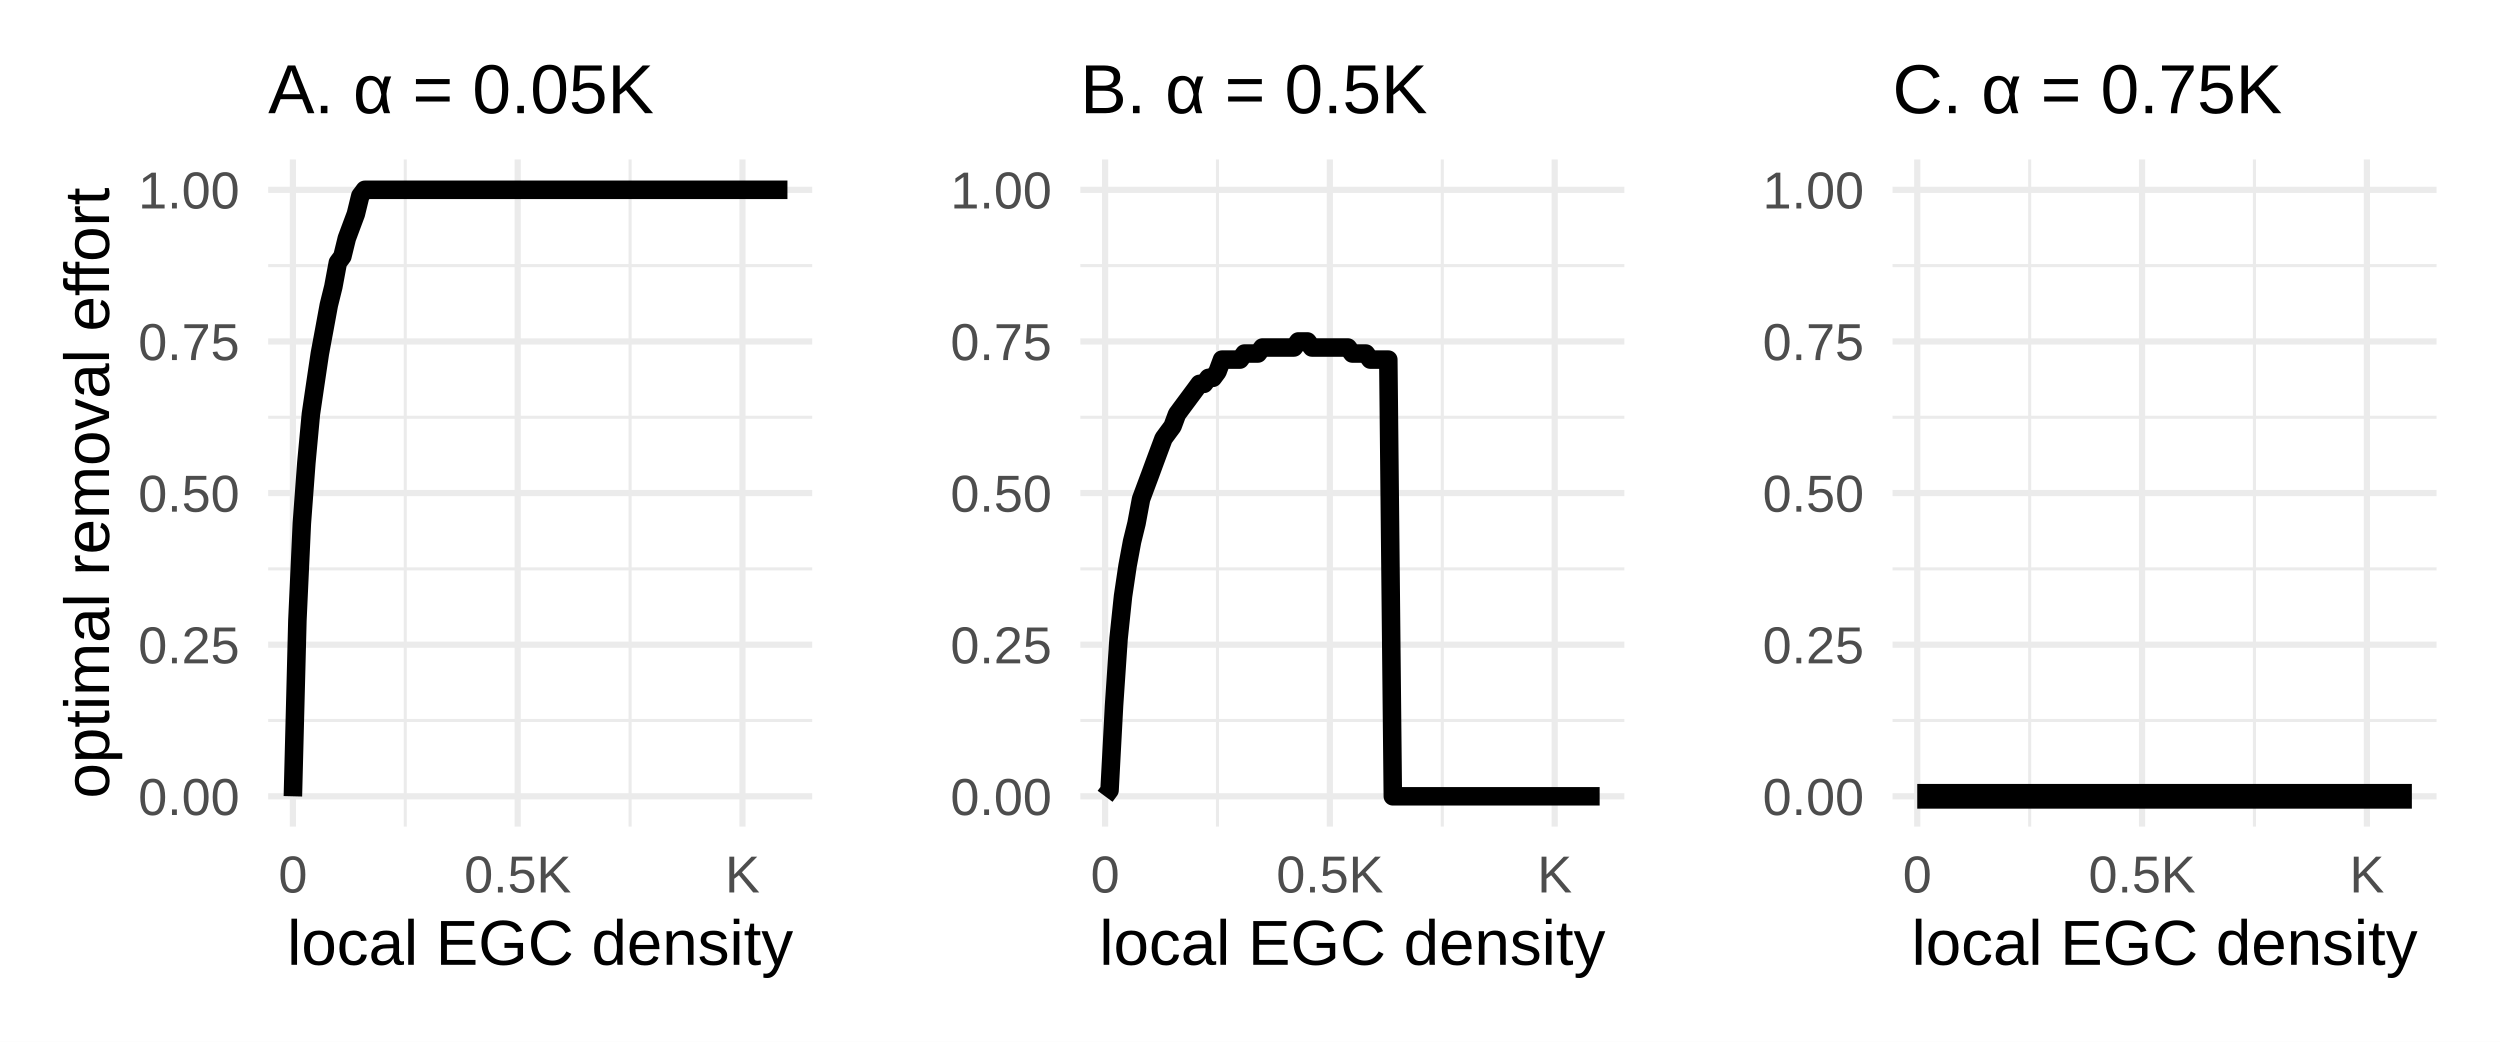
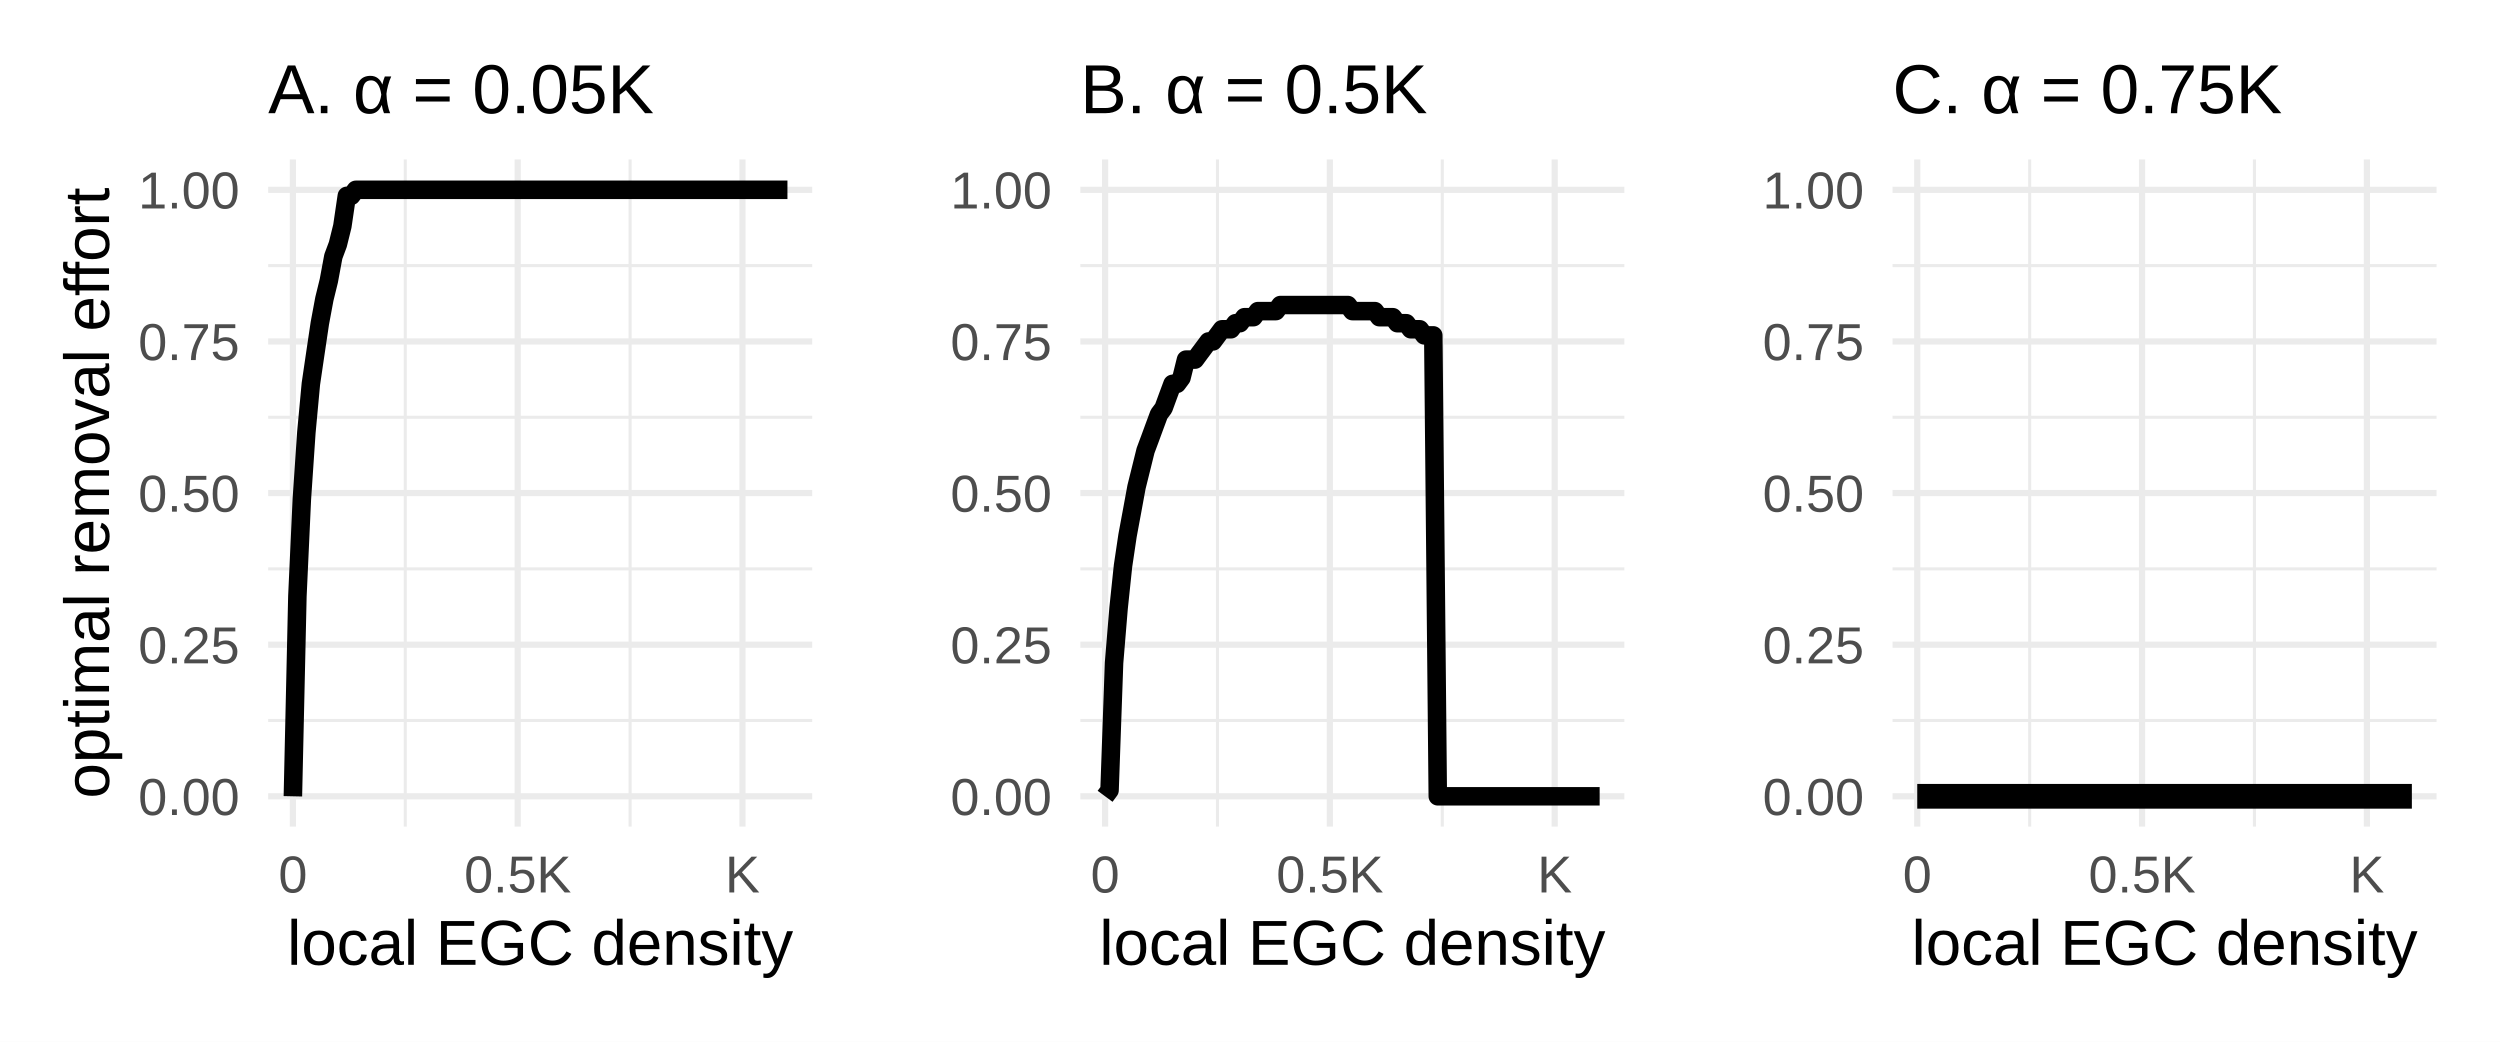
<svg xmlns="http://www.w3.org/2000/svg" class="svglite" width="432.00pt" height="180.00pt" viewBox="0 0 432.00 180.00">
  <defs>
    <style type="text/css">
    .svglite line, .svglite polyline, .svglite polygon, .svglite path, .svglite rect, .svglite circle {
      fill: none;
      stroke: #000000;
      stroke-linecap: round;
      stroke-linejoin: round;
      stroke-miterlimit: 10.00;
    }
    .svglite text {
      white-space: pre;
    }
  </style>
  </defs>
  <rect width="100%" height="100%" style="stroke: none; fill: none;" />
  <defs>
    <clipPath id="cpMC4wMHw0MzIuMDB8MC4wMHwxODAuMDA=">
      <rect x="0.00" y="0.00" width="432.00" height="180.00" />
    </clipPath>
  </defs>
  <g clip-path="url(#cpMC4wMHw0MzIuMDB8MC4wMHwxODAuMDA=)">
    <rect x="0" y="0" width="432.00" height="180.00" style="stroke-width: 1.07; stroke: #FFFFFF; fill: #FFFFFF;" />
  </g>
  <defs>
    <clipPath id="cpNDYuMzR8NDIxLjA0fDI3LjU2fDE0Mi44NA==">
      <rect x="46.34" y="27.56" width="374.71" height="115.29" />
    </clipPath>
  </defs>
  <g clip-path="url(#cpNDYuMzR8NDIxLjA0fDI3LjU2fDE0Mi44NA==)">
</g>
  <g clip-path="url(#cpMC4wMHw0MzIuMDB8MC4wMHwxODAuMDA=)">
</g>
  <defs>
    <clipPath id="cpNS40OHwxNDUuODN8NS40OHwxNzQuNTI=">
      <rect x="5.48" y="5.48" width="140.35" height="169.04" />
    </clipPath>
  </defs>
  <g clip-path="url(#cpNS40OHwxNDUuODN8NS40OHwxNzQuNTI=)">
</g>
  <g clip-path="url(#cpMC4wMHw0MzIuMDB8MC4wMHwxODAuMDA=)">
</g>
  <defs>
    <clipPath id="cpNDYuMzR8MTQwLjM1fDI3LjU2fDE0Mi44NA==">
      <rect x="46.34" y="27.56" width="94.01" height="115.29" />
    </clipPath>
  </defs>
  <g clip-path="url(#cpNDYuMzR8MTQwLjM1fDI3LjU2fDE0Mi44NA==)">
    <polyline points="46.34,124.50 140.35,124.50 " style="stroke-width: 0.53; stroke: #EBEBEB; stroke-linecap: butt;" />
    <polyline points="46.34,98.30 140.35,98.30 " style="stroke-width: 0.53; stroke: #EBEBEB; stroke-linecap: butt;" />
    <polyline points="46.34,72.10 140.35,72.10 " style="stroke-width: 0.53; stroke: #EBEBEB; stroke-linecap: butt;" />
    <polyline points="46.34,45.90 140.35,45.90 " style="stroke-width: 0.53; stroke: #EBEBEB; stroke-linecap: butt;" />
    <polyline points="70.03,142.84 70.03,27.56 " style="stroke-width: 0.53; stroke: #EBEBEB; stroke-linecap: butt;" />
    <polyline points="108.88,142.84 108.88,27.56 " style="stroke-width: 0.53; stroke: #EBEBEB; stroke-linecap: butt;" />
    <polyline points="46.34,137.60 140.35,137.60 " style="stroke-width: 1.07; stroke: #EBEBEB; stroke-linecap: butt;" />
    <polyline points="46.34,111.40 140.35,111.40 " style="stroke-width: 1.07; stroke: #EBEBEB; stroke-linecap: butt;" />
    <polyline points="46.34,85.20 140.35,85.20 " style="stroke-width: 1.07; stroke: #EBEBEB; stroke-linecap: butt;" />
    <polyline points="46.34,59.00 140.35,59.00 " style="stroke-width: 1.07; stroke: #EBEBEB; stroke-linecap: butt;" />
    <polyline points="46.34,32.80 140.35,32.80 " style="stroke-width: 1.07; stroke: #EBEBEB; stroke-linecap: butt;" />
    <polyline points="50.61,142.84 50.61,27.56 " style="stroke-width: 1.07; stroke: #EBEBEB; stroke-linecap: butt;" />
    <polyline points="89.46,142.84 89.46,27.56 " style="stroke-width: 1.07; stroke: #EBEBEB; stroke-linecap: butt;" />
    <polyline points="128.30,142.84 128.30,27.56 " style="stroke-width: 1.07; stroke: #EBEBEB; stroke-linecap: butt;" />
-     <polyline points="50.61,137.60 51.39,107.21 52.16,90.44 52.94,79.96 53.72,71.57 54.49,66.33 55.27,61.09 56.05,56.90 56.82,52.71 57.60,49.56 58.38,45.37 59.16,44.32 59.93,41.18 60.71,39.08 61.49,36.99 62.26,33.84 63.04,32.80 63.82,32.80 64.59,32.80 65.37,32.80 66.15,32.80 66.92,32.80 67.70,32.80 68.48,32.80 69.26,32.80 70.03,32.80 70.81,32.80 71.59,32.80 72.36,32.80 73.14,32.80 73.92,32.80 74.69,32.80 75.47,32.80 76.25,32.80 77.03,32.80 77.80,32.80 78.58,32.80 79.36,32.80 80.13,32.80 80.91,32.80 81.69,32.80 82.46,32.80 83.24,32.80 84.02,32.80 84.79,32.80 85.57,32.80 86.35,32.80 87.13,32.80 87.90,32.80 88.68,32.80 89.46,32.80 90.23,32.80 91.01,32.80 91.79,32.80 92.56,32.80 93.34,32.80 94.12,32.80 94.90,32.80 95.67,32.80 96.45,32.80 97.23,32.80 98.00,32.80 98.78,32.80 99.56,32.80 100.33,32.80 101.11,32.80 101.89,32.80 102.66,32.80 103.44,32.80 104.22,32.80 105.00,32.80 105.77,32.80 106.55,32.80 107.33,32.80 108.10,32.80 108.88,32.80 109.66,32.80 110.43,32.80 111.21,32.80 111.99,32.80 112.77,32.80 113.54,32.80 114.32,32.80 115.10,32.80 115.87,32.80 116.65,32.80 117.43,32.80 118.20,32.80 118.98,32.80 119.76,32.80 120.53,32.80 121.31,32.80 122.09,32.80 122.87,32.80 123.64,32.80 124.42,32.80 125.20,32.80 125.97,32.80 126.75,32.80 127.53,32.80 128.30,32.80 129.08,32.80 129.86,32.80 130.64,32.80 131.41,32.80 132.19,32.80 132.97,32.80 133.74,32.80 134.52,32.80 135.30,32.80 136.07,32.80 " style="stroke-width: 3.20; stroke-linecap: butt;" />
+     <polyline points="50.61,137.60 51.39,103.02 52.16,86.25 52.94,74.72 53.72,66.33 54.49,61.09 55.27,55.85 56.05,51.66 56.82,48.52 57.60,44.32 58.38,42.23 59.16,39.08 59.93,33.84 60.71,33.84 61.49,32.80 62.26,32.80 63.04,32.80 63.82,32.80 64.59,32.80 65.37,32.80 66.15,32.80 66.92,32.80 67.70,32.80 68.48,32.80 69.26,32.80 70.03,32.80 70.81,32.80 71.59,32.80 72.36,32.80 73.14,32.80 73.92,32.80 74.69,32.80 75.47,32.80 76.25,32.80 77.03,32.80 77.80,32.80 78.58,32.80 79.36,32.80 80.13,32.80 80.91,32.80 81.69,32.80 82.46,32.80 83.24,32.80 84.02,32.80 84.79,32.80 85.57,32.80 86.35,32.80 87.13,32.80 87.90,32.80 88.68,32.80 89.46,32.80 90.23,32.80 91.01,32.80 91.79,32.80 92.56,32.80 93.34,32.80 94.12,32.80 94.90,32.80 95.67,32.80 96.45,32.80 97.23,32.80 98.00,32.80 98.78,32.80 99.56,32.80 100.33,32.80 101.11,32.80 101.89,32.80 102.66,32.80 103.44,32.80 104.22,32.80 105.00,32.80 105.77,32.80 106.55,32.80 107.33,32.80 108.10,32.80 108.88,32.80 109.66,32.80 110.43,32.80 111.21,32.80 111.99,32.80 112.77,32.80 113.54,32.80 114.32,32.80 115.10,32.80 115.87,32.80 116.65,32.80 117.43,32.80 118.20,32.80 118.98,32.80 119.76,32.80 120.53,32.80 121.31,32.80 122.09,32.80 122.87,32.80 123.64,32.80 124.42,32.80 125.20,32.80 125.97,32.80 126.75,32.80 127.53,32.80 128.30,32.80 129.08,32.80 129.86,32.80 130.64,32.80 131.41,32.80 132.19,32.80 132.97,32.80 133.74,32.80 134.52,32.80 135.30,32.80 136.07,32.80 " style="stroke-width: 3.20; stroke-linecap: butt;" />
  </g>
  <g clip-path="url(#cpMC4wMHw0MzIuMDB8MC4wMHwxODAuMDA=)">
    <text x="41.40" y="140.83" text-anchor="end" style="font-size: 9.00px;fill: #4D4D4D; font-family: &quot;Arial&quot;;" textLength="17.51px" lengthAdjust="spacingAndGlyphs">0.00</text>
    <text x="41.40" y="114.62" text-anchor="end" style="font-size: 9.00px;fill: #4D4D4D; font-family: &quot;Arial&quot;;" textLength="17.51px" lengthAdjust="spacingAndGlyphs">0.25</text>
    <text x="41.40" y="88.42" text-anchor="end" style="font-size: 9.00px;fill: #4D4D4D; font-family: &quot;Arial&quot;;" textLength="17.51px" lengthAdjust="spacingAndGlyphs">0.50</text>
    <text x="41.40" y="62.22" text-anchor="end" style="font-size: 9.00px;fill: #4D4D4D; font-family: &quot;Arial&quot;;" textLength="17.51px" lengthAdjust="spacingAndGlyphs">0.75</text>
    <text x="41.40" y="36.02" text-anchor="end" style="font-size: 9.00px;fill: #4D4D4D; font-family: &quot;Arial&quot;;" textLength="17.51px" lengthAdjust="spacingAndGlyphs">1.00</text>
    <text x="50.61" y="154.22" text-anchor="middle" style="font-size: 9.00px;fill: #4D4D4D; font-family: &quot;Arial&quot;;" textLength="5.00px" lengthAdjust="spacingAndGlyphs">0</text>
    <text x="89.46" y="154.22" text-anchor="middle" style="font-size: 9.00px;fill: #4D4D4D; font-family: &quot;Arial&quot;;" textLength="18.51px" lengthAdjust="spacingAndGlyphs">0.5K</text>
    <text x="128.30" y="154.22" text-anchor="middle" style="font-size: 9.00px;fill: #4D4D4D; font-family: &quot;Arial&quot;;" textLength="6.00px" lengthAdjust="spacingAndGlyphs">K</text>
    <text x="93.34" y="166.72" text-anchor="middle" style="font-size: 11.00px; font-family: &quot;Arial&quot;;" textLength="87.44px" lengthAdjust="spacingAndGlyphs">local EGC density</text>
    <text transform="translate(18.84,85.20) rotate(-90)" text-anchor="middle" style="font-size: 11.00px; font-family: &quot;Arial&quot;;" textLength="105.60px" lengthAdjust="spacingAndGlyphs">optimal removal effort</text>
    <text x="46.34" y="19.56" style="font-size: 12.00px; font-family: &quot;Arial&quot;;" textLength="66.66px" lengthAdjust="spacingAndGlyphs">A. α = 0.05K</text>
  </g>
  <defs>
    <clipPath id="cpMTQ1LjgzfDI4Ni4xN3w1LjQ4fDE3NC41Mg==">
      <rect x="145.83" y="5.48" width="140.35" height="169.04" />
    </clipPath>
  </defs>
  <g clip-path="url(#cpMTQ1LjgzfDI4Ni4xN3w1LjQ4fDE3NC41Mg==)">
</g>
  <g clip-path="url(#cpMC4wMHw0MzIuMDB8MC4wMHwxODAuMDA=)">
</g>
  <defs>
    <clipPath id="cpMTg2LjY4fDI4MC42OXwyNy41NnwxNDIuODQ=">
      <rect x="186.68" y="27.56" width="94.01" height="115.29" />
    </clipPath>
  </defs>
  <g clip-path="url(#cpMTg2LjY4fDI4MC42OXwyNy41NnwxNDIuODQ=)">
    <polyline points="186.68,124.50 280.69,124.50 " style="stroke-width: 0.53; stroke: #EBEBEB; stroke-linecap: butt;" />
    <polyline points="186.68,98.30 280.69,98.30 " style="stroke-width: 0.53; stroke: #EBEBEB; stroke-linecap: butt;" />
    <polyline points="186.68,72.10 280.69,72.10 " style="stroke-width: 0.53; stroke: #EBEBEB; stroke-linecap: butt;" />
    <polyline points="186.68,45.90 280.69,45.90 " style="stroke-width: 0.53; stroke: #EBEBEB; stroke-linecap: butt;" />
    <polyline points="210.38,142.84 210.38,27.56 " style="stroke-width: 0.53; stroke: #EBEBEB; stroke-linecap: butt;" />
    <polyline points="249.23,142.84 249.23,27.56 " style="stroke-width: 0.53; stroke: #EBEBEB; stroke-linecap: butt;" />
    <polyline points="186.68,137.60 280.69,137.60 " style="stroke-width: 1.07; stroke: #EBEBEB; stroke-linecap: butt;" />
    <polyline points="186.68,111.40 280.69,111.40 " style="stroke-width: 1.07; stroke: #EBEBEB; stroke-linecap: butt;" />
    <polyline points="186.68,85.20 280.69,85.20 " style="stroke-width: 1.07; stroke: #EBEBEB; stroke-linecap: butt;" />
    <polyline points="186.68,59.00 280.69,59.00 " style="stroke-width: 1.07; stroke: #EBEBEB; stroke-linecap: butt;" />
    <polyline points="186.68,32.80 280.69,32.80 " style="stroke-width: 1.07; stroke: #EBEBEB; stroke-linecap: butt;" />
    <polyline points="190.96,142.84 190.96,27.56 " style="stroke-width: 1.07; stroke: #EBEBEB; stroke-linecap: butt;" />
    <polyline points="229.80,142.84 229.80,27.56 " style="stroke-width: 1.07; stroke: #EBEBEB; stroke-linecap: butt;" />
    <polyline points="268.65,142.84 268.65,27.56 " style="stroke-width: 1.07; stroke: #EBEBEB; stroke-linecap: butt;" />
-     <polyline points="190.96,137.60 191.73,136.56 192.51,121.88 193.29,110.35 194.06,103.02 194.84,97.78 195.62,93.58 196.39,90.44 197.17,86.25 197.95,84.15 198.73,82.06 199.50,79.96 200.28,77.86 201.06,75.77 201.83,74.72 202.61,73.67 203.39,71.57 204.16,70.53 204.94,69.48 205.72,68.43 206.50,67.38 207.27,66.33 208.05,66.33 208.83,65.29 209.60,65.29 210.38,64.24 211.16,62.14 211.93,62.14 212.71,62.14 213.49,62.14 214.26,62.14 215.04,61.09 215.82,61.09 216.60,61.09 217.37,61.09 218.15,60.05 218.93,60.05 219.70,60.05 220.48,60.05 221.26,60.05 222.03,60.05 222.81,60.05 223.59,60.05 224.36,59.00 225.14,59.00 225.92,59.00 226.70,60.05 227.47,60.05 228.25,60.05 229.03,60.05 229.80,60.05 230.58,60.05 231.36,60.05 232.13,60.05 232.91,60.05 233.69,61.09 234.47,61.09 235.24,61.09 236.02,61.09 236.80,62.14 237.57,62.14 238.35,62.14 239.13,62.14 239.90,62.14 240.68,137.60 241.46,137.60 242.23,137.60 243.01,137.60 243.79,137.60 244.57,137.60 245.34,137.60 246.12,137.60 246.90,137.60 247.67,137.60 248.45,137.60 249.23,137.60 250.00,137.60 250.78,137.60 251.56,137.60 252.34,137.60 253.11,137.60 253.89,137.60 254.67,137.60 255.44,137.60 256.22,137.60 257.00,137.60 257.77,137.60 258.55,137.60 259.33,137.60 260.10,137.60 260.88,137.60 261.66,137.60 262.44,137.60 263.21,137.60 263.99,137.60 264.77,137.60 265.54,137.60 266.32,137.60 267.10,137.60 267.87,137.60 268.65,137.60 269.43,137.60 270.21,137.60 270.98,137.60 271.76,137.60 272.54,137.60 273.31,137.60 274.09,137.60 274.87,137.60 275.64,137.60 276.42,137.60 " style="stroke-width: 3.20; stroke-linecap: butt;" />
+     <polyline points="190.96,137.60 191.73,136.56 192.51,114.55 193.29,105.11 194.06,97.78 194.84,92.54 195.62,88.34 196.39,84.15 197.17,81.01 197.95,77.86 198.73,75.77 199.50,73.67 200.28,71.57 201.06,70.53 201.83,68.43 202.61,66.33 203.39,66.33 204.16,65.29 204.94,62.14 205.72,62.14 206.50,62.14 207.27,61.09 208.05,60.05 208.83,59.00 209.60,59.00 210.38,57.95 211.16,56.90 211.93,56.90 212.71,56.90 213.49,55.85 214.26,55.85 215.04,54.81 215.82,54.81 216.60,54.81 217.37,53.76 218.15,53.76 218.93,53.76 219.70,53.76 220.48,53.76 221.26,52.71 222.03,52.71 222.81,52.71 223.59,52.71 224.36,52.71 225.14,52.71 225.92,52.71 226.70,52.71 227.47,52.71 228.25,52.71 229.03,52.71 229.80,52.71 230.58,52.71 231.36,52.71 232.13,52.71 232.91,52.71 233.69,53.76 234.47,53.76 235.24,53.76 236.02,53.76 236.80,53.76 237.57,53.76 238.35,54.81 239.13,54.81 239.90,54.81 240.68,54.81 241.46,55.85 242.23,55.85 243.01,55.85 243.79,56.90 244.57,56.90 245.34,56.90 246.12,57.95 246.90,57.95 247.67,57.95 248.45,137.60 249.23,137.60 250.00,137.60 250.78,137.60 251.56,137.60 252.34,137.60 253.11,137.60 253.89,137.60 254.67,137.60 255.44,137.60 256.22,137.60 257.00,137.60 257.77,137.60 258.55,137.60 259.33,137.60 260.10,137.60 260.88,137.60 261.66,137.60 262.44,137.60 263.21,137.60 263.99,137.60 264.77,137.60 265.54,137.60 266.32,137.60 267.10,137.60 267.87,137.60 268.65,137.60 269.43,137.60 270.21,137.60 270.98,137.60 271.76,137.60 272.54,137.60 273.31,137.60 274.09,137.60 274.87,137.60 275.64,137.60 276.42,137.60 " style="stroke-width: 3.20; stroke-linecap: butt;" />
  </g>
  <g clip-path="url(#cpMC4wMHw0MzIuMDB8MC4wMHwxODAuMDA=)">
    <text x="181.75" y="140.83" text-anchor="end" style="font-size: 9.00px;fill: #4D4D4D; font-family: &quot;Arial&quot;;" textLength="17.51px" lengthAdjust="spacingAndGlyphs">0.00</text>
    <text x="181.75" y="114.62" text-anchor="end" style="font-size: 9.00px;fill: #4D4D4D; font-family: &quot;Arial&quot;;" textLength="17.51px" lengthAdjust="spacingAndGlyphs">0.25</text>
    <text x="181.75" y="88.42" text-anchor="end" style="font-size: 9.00px;fill: #4D4D4D; font-family: &quot;Arial&quot;;" textLength="17.51px" lengthAdjust="spacingAndGlyphs">0.50</text>
    <text x="181.75" y="62.22" text-anchor="end" style="font-size: 9.00px;fill: #4D4D4D; font-family: &quot;Arial&quot;;" textLength="17.51px" lengthAdjust="spacingAndGlyphs">0.75</text>
    <text x="181.75" y="36.02" text-anchor="end" style="font-size: 9.00px;fill: #4D4D4D; font-family: &quot;Arial&quot;;" textLength="17.51px" lengthAdjust="spacingAndGlyphs">1.00</text>
    <text x="190.96" y="154.22" text-anchor="middle" style="font-size: 9.00px;fill: #4D4D4D; font-family: &quot;Arial&quot;;" textLength="5.00px" lengthAdjust="spacingAndGlyphs">0</text>
    <text x="229.80" y="154.22" text-anchor="middle" style="font-size: 9.00px;fill: #4D4D4D; font-family: &quot;Arial&quot;;" textLength="18.51px" lengthAdjust="spacingAndGlyphs">0.5K</text>
    <text x="268.65" y="154.22" text-anchor="middle" style="font-size: 9.00px;fill: #4D4D4D; font-family: &quot;Arial&quot;;" textLength="6.00px" lengthAdjust="spacingAndGlyphs">K</text>
    <text x="233.69" y="166.72" text-anchor="middle" style="font-size: 11.00px; font-family: &quot;Arial&quot;;" textLength="87.44px" lengthAdjust="spacingAndGlyphs">local EGC density</text>
    <text x="186.68" y="19.56" style="font-size: 12.00px; font-family: &quot;Arial&quot;;" textLength="59.98px" lengthAdjust="spacingAndGlyphs">B. α = 0.5K</text>
  </g>
  <defs>
    <clipPath id="cpMjg2LjE3fDQyNi41Mnw1LjQ4fDE3NC41Mg==">
      <rect x="286.17" y="5.48" width="140.35" height="169.04" />
    </clipPath>
  </defs>
  <g clip-path="url(#cpMjg2LjE3fDQyNi41Mnw1LjQ4fDE3NC41Mg==)">
</g>
  <g clip-path="url(#cpMC4wMHw0MzIuMDB8MC4wMHwxODAuMDA=)">
</g>
  <defs>
    <clipPath id="cpMzI3LjAzfDQyMS4wNHwyNy41NnwxNDIuODQ=">
      <rect x="327.03" y="27.56" width="94.01" height="115.29" />
    </clipPath>
  </defs>
  <g clip-path="url(#cpMzI3LjAzfDQyMS4wNHwyNy41NnwxNDIuODQ=)">
    <polyline points="327.03,124.50 421.04,124.50 " style="stroke-width: 0.53; stroke: #EBEBEB; stroke-linecap: butt;" />
    <polyline points="327.03,98.30 421.04,98.30 " style="stroke-width: 0.53; stroke: #EBEBEB; stroke-linecap: butt;" />
    <polyline points="327.03,72.10 421.04,72.10 " style="stroke-width: 0.53; stroke: #EBEBEB; stroke-linecap: butt;" />
    <polyline points="327.03,45.90 421.04,45.90 " style="stroke-width: 0.53; stroke: #EBEBEB; stroke-linecap: butt;" />
    <polyline points="350.73,142.84 350.73,27.56 " style="stroke-width: 0.53; stroke: #EBEBEB; stroke-linecap: butt;" />
    <polyline points="389.57,142.84 389.57,27.56 " style="stroke-width: 0.53; stroke: #EBEBEB; stroke-linecap: butt;" />
    <polyline points="327.03,137.60 421.04,137.60 " style="stroke-width: 1.07; stroke: #EBEBEB; stroke-linecap: butt;" />
    <polyline points="327.03,111.40 421.04,111.40 " style="stroke-width: 1.07; stroke: #EBEBEB; stroke-linecap: butt;" />
    <polyline points="327.03,85.20 421.04,85.20 " style="stroke-width: 1.07; stroke: #EBEBEB; stroke-linecap: butt;" />
    <polyline points="327.03,59.00 421.04,59.00 " style="stroke-width: 1.07; stroke: #EBEBEB; stroke-linecap: butt;" />
    <polyline points="327.03,32.80 421.04,32.80 " style="stroke-width: 1.07; stroke: #EBEBEB; stroke-linecap: butt;" />
    <polyline points="331.30,142.84 331.30,27.56 " style="stroke-width: 1.07; stroke: #EBEBEB; stroke-linecap: butt;" />
    <polyline points="370.15,142.84 370.15,27.56 " style="stroke-width: 1.07; stroke: #EBEBEB; stroke-linecap: butt;" />
    <polyline points="409.00,142.84 409.00,27.56 " style="stroke-width: 1.07; stroke: #EBEBEB; stroke-linecap: butt;" />
    <polyline points="331.30,137.60 332.08,137.60 332.86,137.60 333.63,137.60 334.41,137.60 335.19,137.60 335.96,137.60 336.74,137.60 337.52,137.60 338.30,137.60 339.07,137.60 339.85,137.60 340.63,137.60 341.40,137.60 342.18,137.60 342.96,137.60 343.73,137.60 344.51,137.60 345.29,137.60 346.07,137.60 346.84,137.60 347.62,137.60 348.40,137.60 349.17,137.60 349.95,137.60 350.73,137.60 351.50,137.60 352.28,137.60 353.06,137.60 353.83,137.60 354.61,137.60 355.39,137.60 356.17,137.60 356.94,137.60 357.72,137.60 358.50,137.60 359.27,137.60 360.05,137.60 360.83,137.60 361.60,137.60 362.38,137.60 363.16,137.60 363.94,137.60 364.71,137.60 365.49,137.60 366.27,137.60 367.04,137.60 367.82,137.60 368.60,137.60 369.37,137.60 370.15,137.60 370.93,137.60 371.70,137.60 372.48,137.60 373.26,137.60 374.04,137.60 374.81,137.60 375.59,137.60 376.37,137.60 377.14,137.60 377.92,137.60 378.70,137.60 379.47,137.60 380.25,137.60 381.03,137.60 381.80,137.60 382.58,137.60 383.36,137.60 384.14,137.60 384.91,137.60 385.69,137.60 386.47,137.60 387.24,137.60 388.02,137.60 388.80,137.60 389.57,137.60 390.35,137.60 391.13,137.60 391.91,137.60 392.68,137.60 393.46,137.60 394.24,137.60 395.01,137.60 395.79,137.60 396.57,137.60 397.34,137.60 398.12,137.60 398.90,137.60 399.67,137.60 400.45,137.60 401.23,137.60 402.01,137.60 402.78,137.60 403.56,137.60 404.34,137.60 405.11,137.60 405.89,137.60 406.67,137.60 407.44,137.60 408.22,137.60 409.00,137.60 409.78,137.60 410.55,137.60 411.33,137.60 412.11,137.60 412.88,137.60 413.66,137.60 414.44,137.60 415.21,137.60 415.99,137.60 416.77,137.60 " style="stroke-width: 4.27; stroke-linecap: butt;" />
  </g>
  <g clip-path="url(#cpMC4wMHw0MzIuMDB8MC4wMHwxODAuMDA=)">
    <text x="322.10" y="140.83" text-anchor="end" style="font-size: 9.00px;fill: #4D4D4D; font-family: &quot;Arial&quot;;" textLength="17.51px" lengthAdjust="spacingAndGlyphs">0.00</text>
    <text x="322.10" y="114.62" text-anchor="end" style="font-size: 9.00px;fill: #4D4D4D; font-family: &quot;Arial&quot;;" textLength="17.51px" lengthAdjust="spacingAndGlyphs">0.25</text>
    <text x="322.10" y="88.42" text-anchor="end" style="font-size: 9.00px;fill: #4D4D4D; font-family: &quot;Arial&quot;;" textLength="17.51px" lengthAdjust="spacingAndGlyphs">0.50</text>
    <text x="322.10" y="62.22" text-anchor="end" style="font-size: 9.00px;fill: #4D4D4D; font-family: &quot;Arial&quot;;" textLength="17.51px" lengthAdjust="spacingAndGlyphs">0.75</text>
    <text x="322.10" y="36.02" text-anchor="end" style="font-size: 9.00px;fill: #4D4D4D; font-family: &quot;Arial&quot;;" textLength="17.51px" lengthAdjust="spacingAndGlyphs">1.00</text>
    <text x="331.30" y="154.22" text-anchor="middle" style="font-size: 9.00px;fill: #4D4D4D; font-family: &quot;Arial&quot;;" textLength="5.00px" lengthAdjust="spacingAndGlyphs">0</text>
    <text x="370.15" y="154.22" text-anchor="middle" style="font-size: 9.00px;fill: #4D4D4D; font-family: &quot;Arial&quot;;" textLength="18.51px" lengthAdjust="spacingAndGlyphs">0.5K</text>
    <text x="409.00" y="154.22" text-anchor="middle" style="font-size: 9.00px;fill: #4D4D4D; font-family: &quot;Arial&quot;;" textLength="6.00px" lengthAdjust="spacingAndGlyphs">K</text>
    <text x="374.04" y="166.72" text-anchor="middle" style="font-size: 11.00px; font-family: &quot;Arial&quot;;" textLength="87.44px" lengthAdjust="spacingAndGlyphs">local EGC density</text>
    <text x="327.03" y="19.56" style="font-size: 12.00px; font-family: &quot;Arial&quot;;" textLength="67.32px" lengthAdjust="spacingAndGlyphs">C. α = 0.75K</text>
  </g>
</svg>
